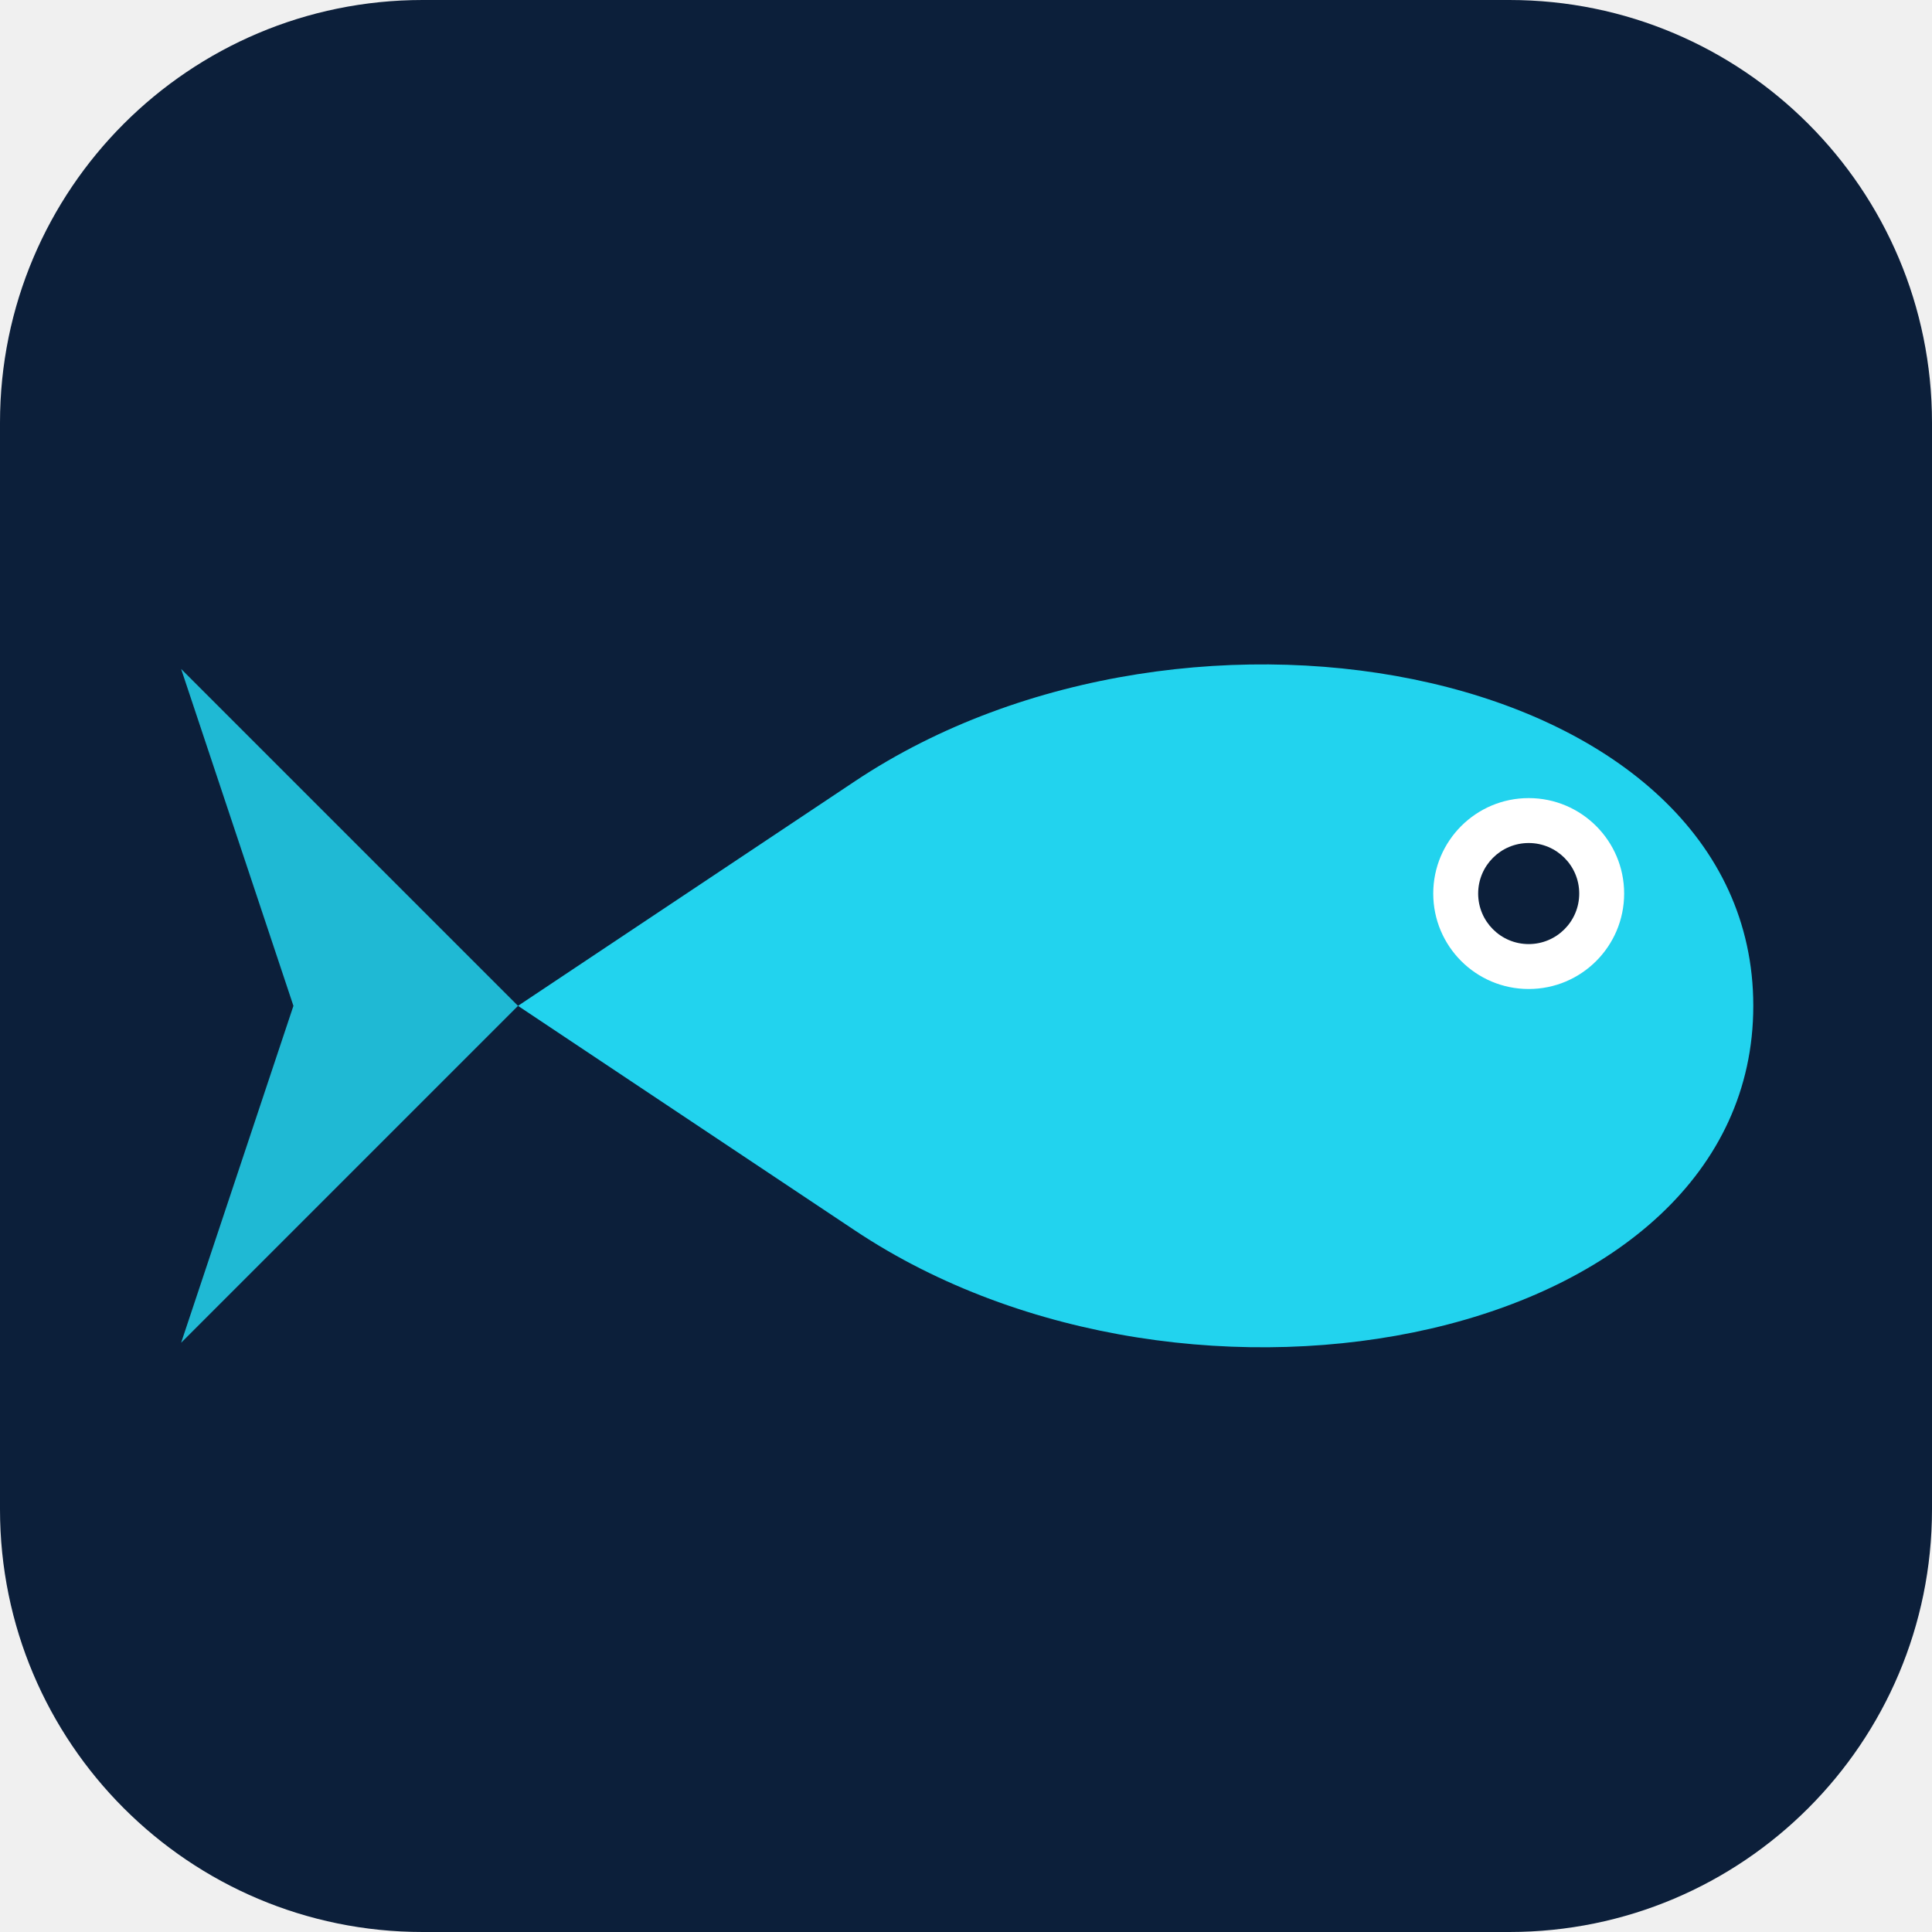
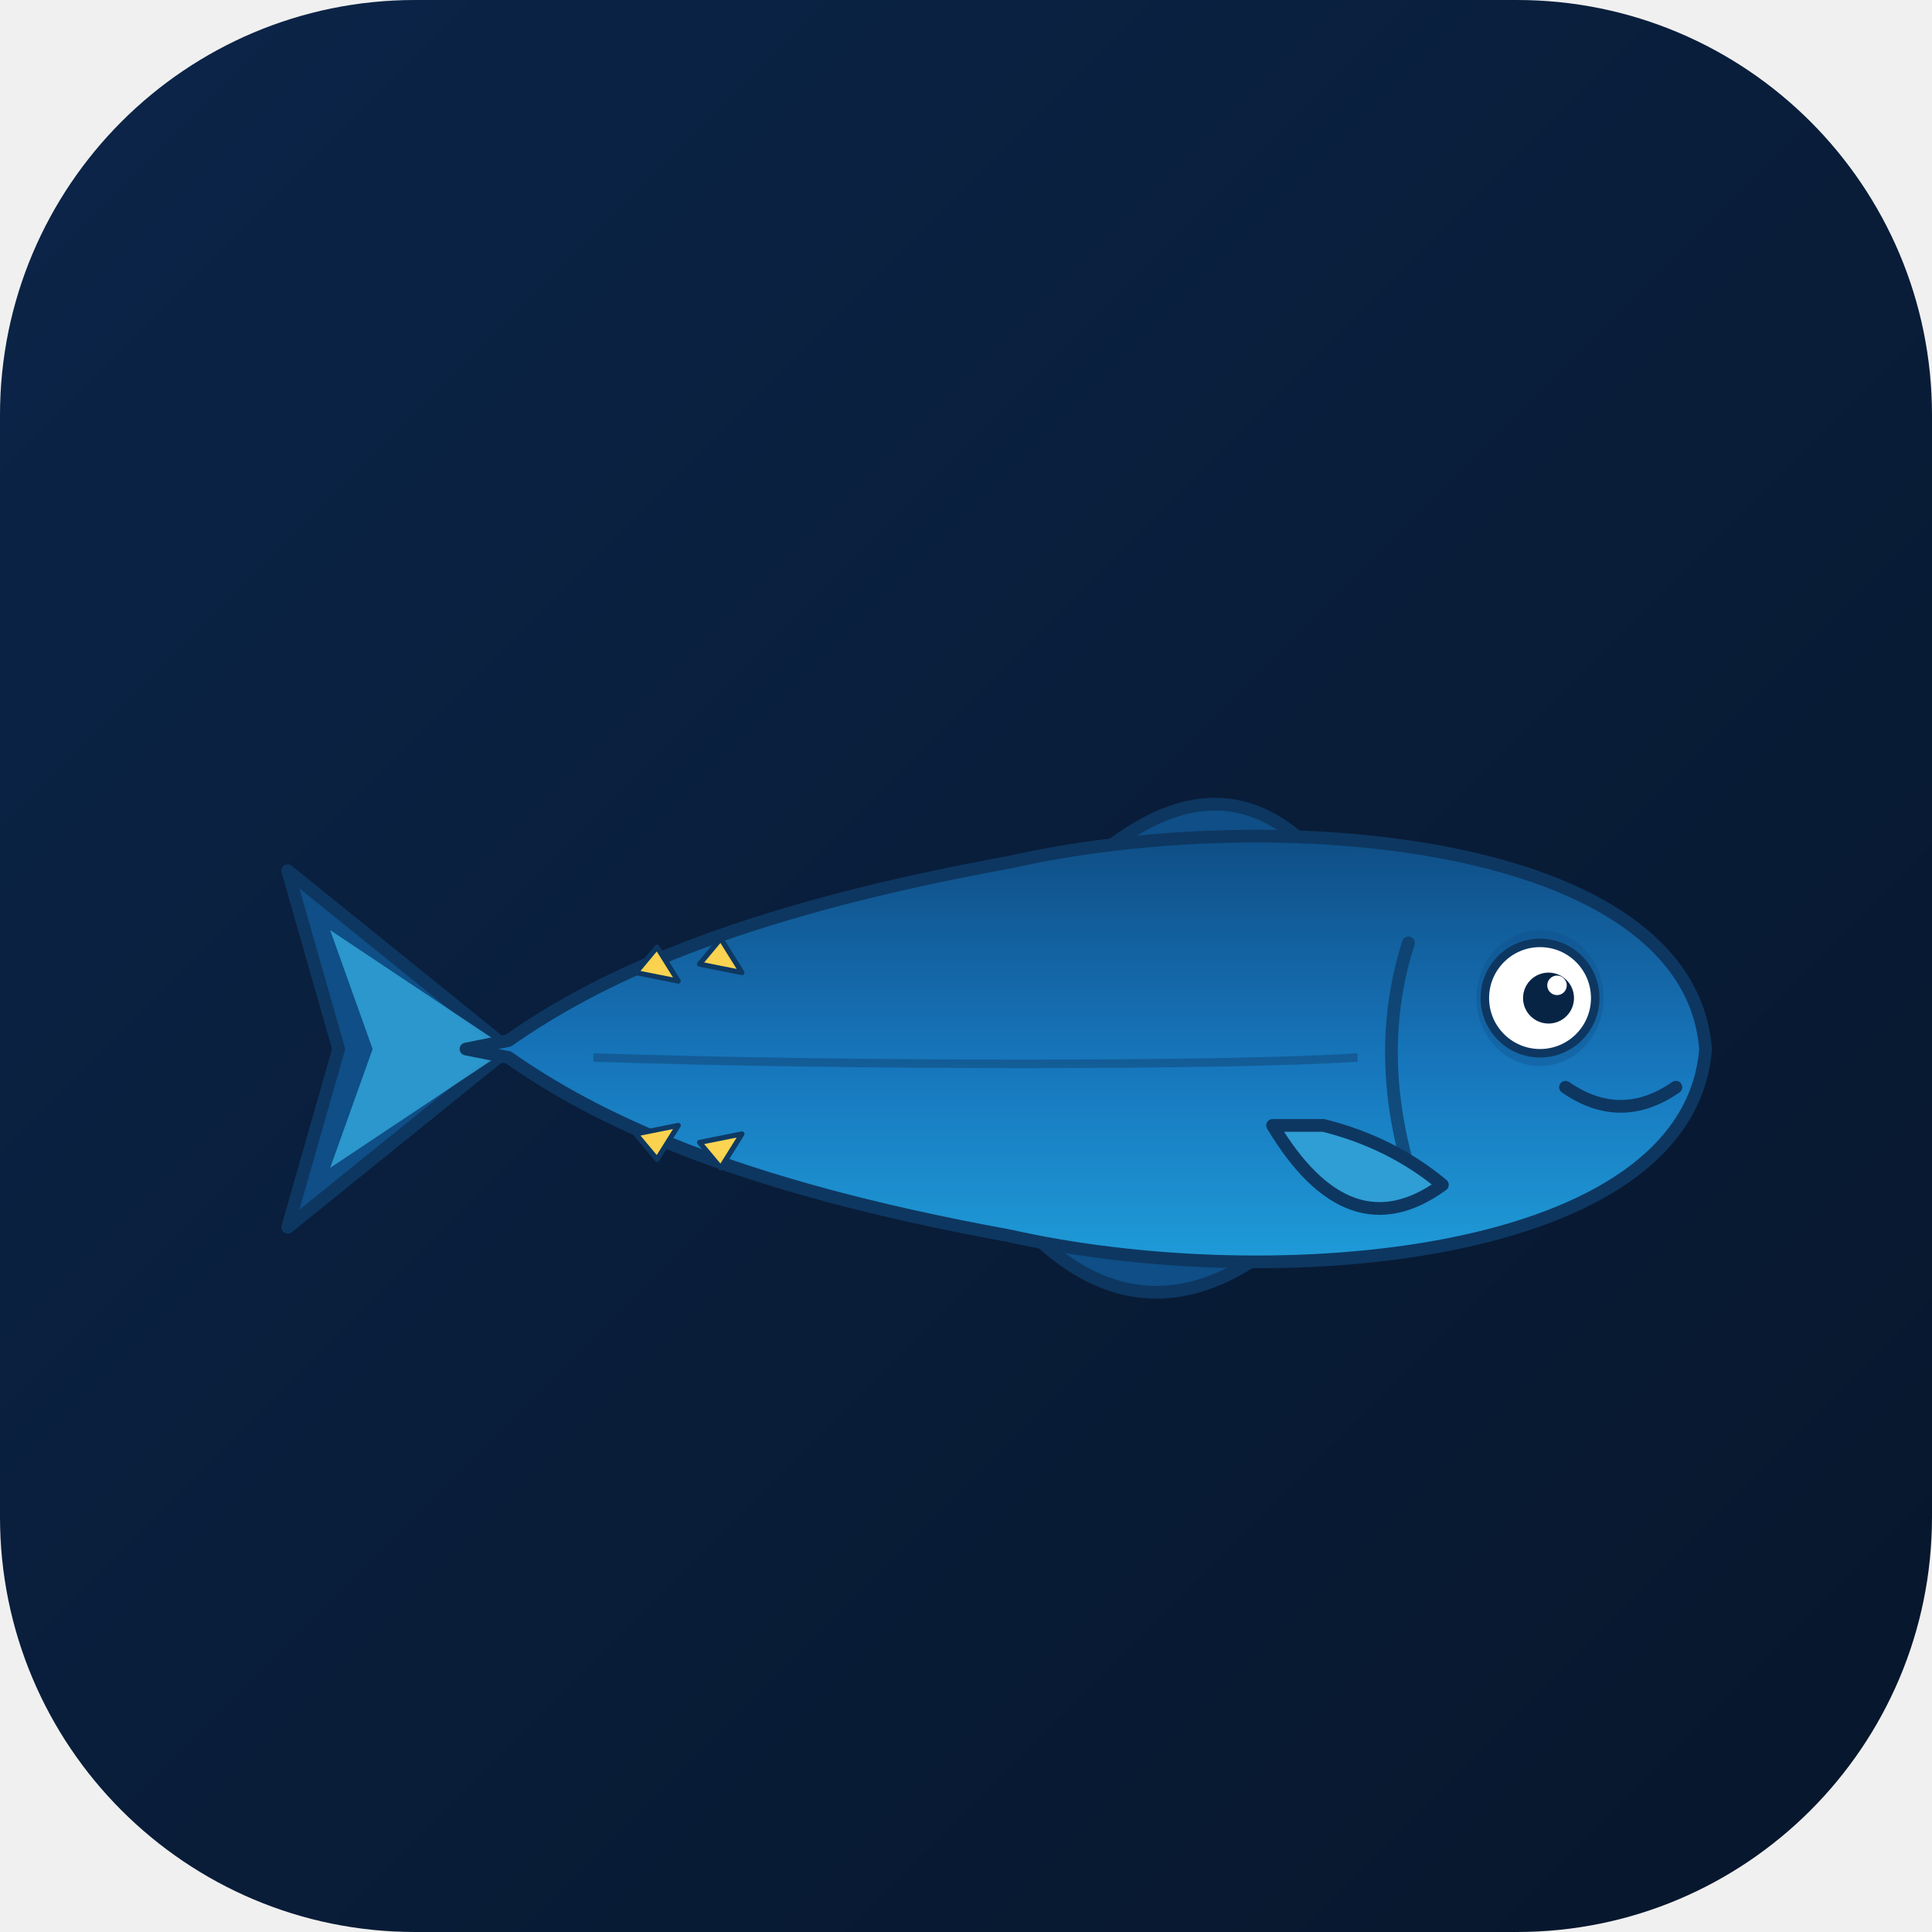
- <svg xmlns="http://www.w3.org/2000/svg" viewBox="0 0 32 32">
-   <rect width="32" height="32" rx="7" fill="#0c1f3a" />
-   <g transform="translate(3 5.5) scale(0.93)">
-     <path d="M 28 12 C 28 6, 18 4, 12 8 L 6 12 L 12 16 C 18 20, 28 18, 28 12 Z" fill="#22d3ee" />
-     <path d="M 6 12 L 0 6 L 2 12 L 0 18 Z" fill="#22d3ee" opacity="0.85" />
-     <circle cx="24" cy="10" r="1.7" fill="#fff" />
-     <circle cx="24" cy="10" r="0.9" fill="#0c1f3a" />
+ <svg xmlns="http://www.w3.org/2000/svg" viewBox="0 0 1024 1024">
+   <defs>
+     <linearGradient id="bg" x1="0" y1="0" x2="1" y2="1">
+       <stop offset="0%" stop-color="#0b2549" />
+       <stop offset="100%" stop-color="#07162b" />
+     </linearGradient>
+     <linearGradient id="body" x1="0" y1="0" x2="0" y2="1">
+       <stop offset="0%" stop-color="#0f4e86" />
+       <stop offset="55%" stop-color="#1777bd" />
+       <stop offset="100%" stop-color="#1f9bd8" />
+     </linearGradient>
+   </defs>
+   <rect width="1024" height="1024" rx="220" fill="url(#bg)" />
+   <g transform="translate(112 286) scale(2.25)">
+     <g>
+       <path d="M 70 120 L 18 78 L 30 120 L 18 162 Z" fill="#0f4e86" stroke="#0d3761" stroke-width="3" stroke-linejoin="round" />
+       <path d="M 70 120 L 28 92 L 38 120 L 28 148 Z" fill="#2f9ed4" opacity="0.9" />
+     </g>
+     <path d="M 195 165 Q 220 188 248 168 Q 232 162 215 162 Z" fill="#0f4e86" stroke="#0d3761" stroke-width="3" stroke-linejoin="round" />
+     <path d="M 205 78 Q 235 50 258 72 Q 240 74 222 78 Z" fill="#0f4e86" stroke="#0d3761" stroke-width="3" stroke-linejoin="round" />
+     <path d="M 352 120          C 348 70, 250 62, 188 76          C 122 88, 90 104, 70 118          L 60 120          L 70 122          C 90 136, 122 152, 188 164          C 250 178, 348 170, 352 120          Z" fill="url(#body)" stroke="#0d3761" stroke-width="3" stroke-linejoin="round" />
+     <path d="M 90 122 C 150 124, 240 124, 270 122" stroke="#0d3761" stroke-width="2" fill="none" opacity="0.4" />
+     <g fill="#ffd54f" stroke="#0d3761" stroke-width="1.2" stroke-linejoin="round" opacity="0.98">
+       <path d="M 100 102 L 105 96 L 110 104 Z" />
+       <path d="M 115 100 L 120 94 L 125 102 Z" />
+       <path d="M 100 140 L 105 146 L 110 138 Z" />
+       <path d="M 115 142 L 120 148 L 125 140 Z" />
+     </g>
+     <path d="M 282 95 Q 274 120 282 148" stroke="#0d3761" stroke-width="3" stroke-linecap="round" fill="none" opacity="0.72" />
+     <path d="M 250 138 Q 268 168 290 152 Q 278 142 262 138 Z" fill="#2f9ed4" stroke="#0d3761" stroke-width="3" stroke-linejoin="round" />
+     <ellipse cx="313" cy="108" rx="15" ry="16" fill="#0f4e86" opacity="0.35" />
+     <ellipse cx="313" cy="108" rx="13" ry="13" fill="#ffffff" stroke="#0d3761" stroke-width="2" />
+     <ellipse cx="315" cy="108" rx="6" ry="6" fill="#082445" />
+     <circle cx="317" cy="105" r="2.3" fill="#ffffff" />
+     <path d="M 319 129 Q 332 138 345 129" stroke="#0d3761" stroke-width="3" fill="none" stroke-linecap="round" stroke-linejoin="round" />
  </g>
</svg>
